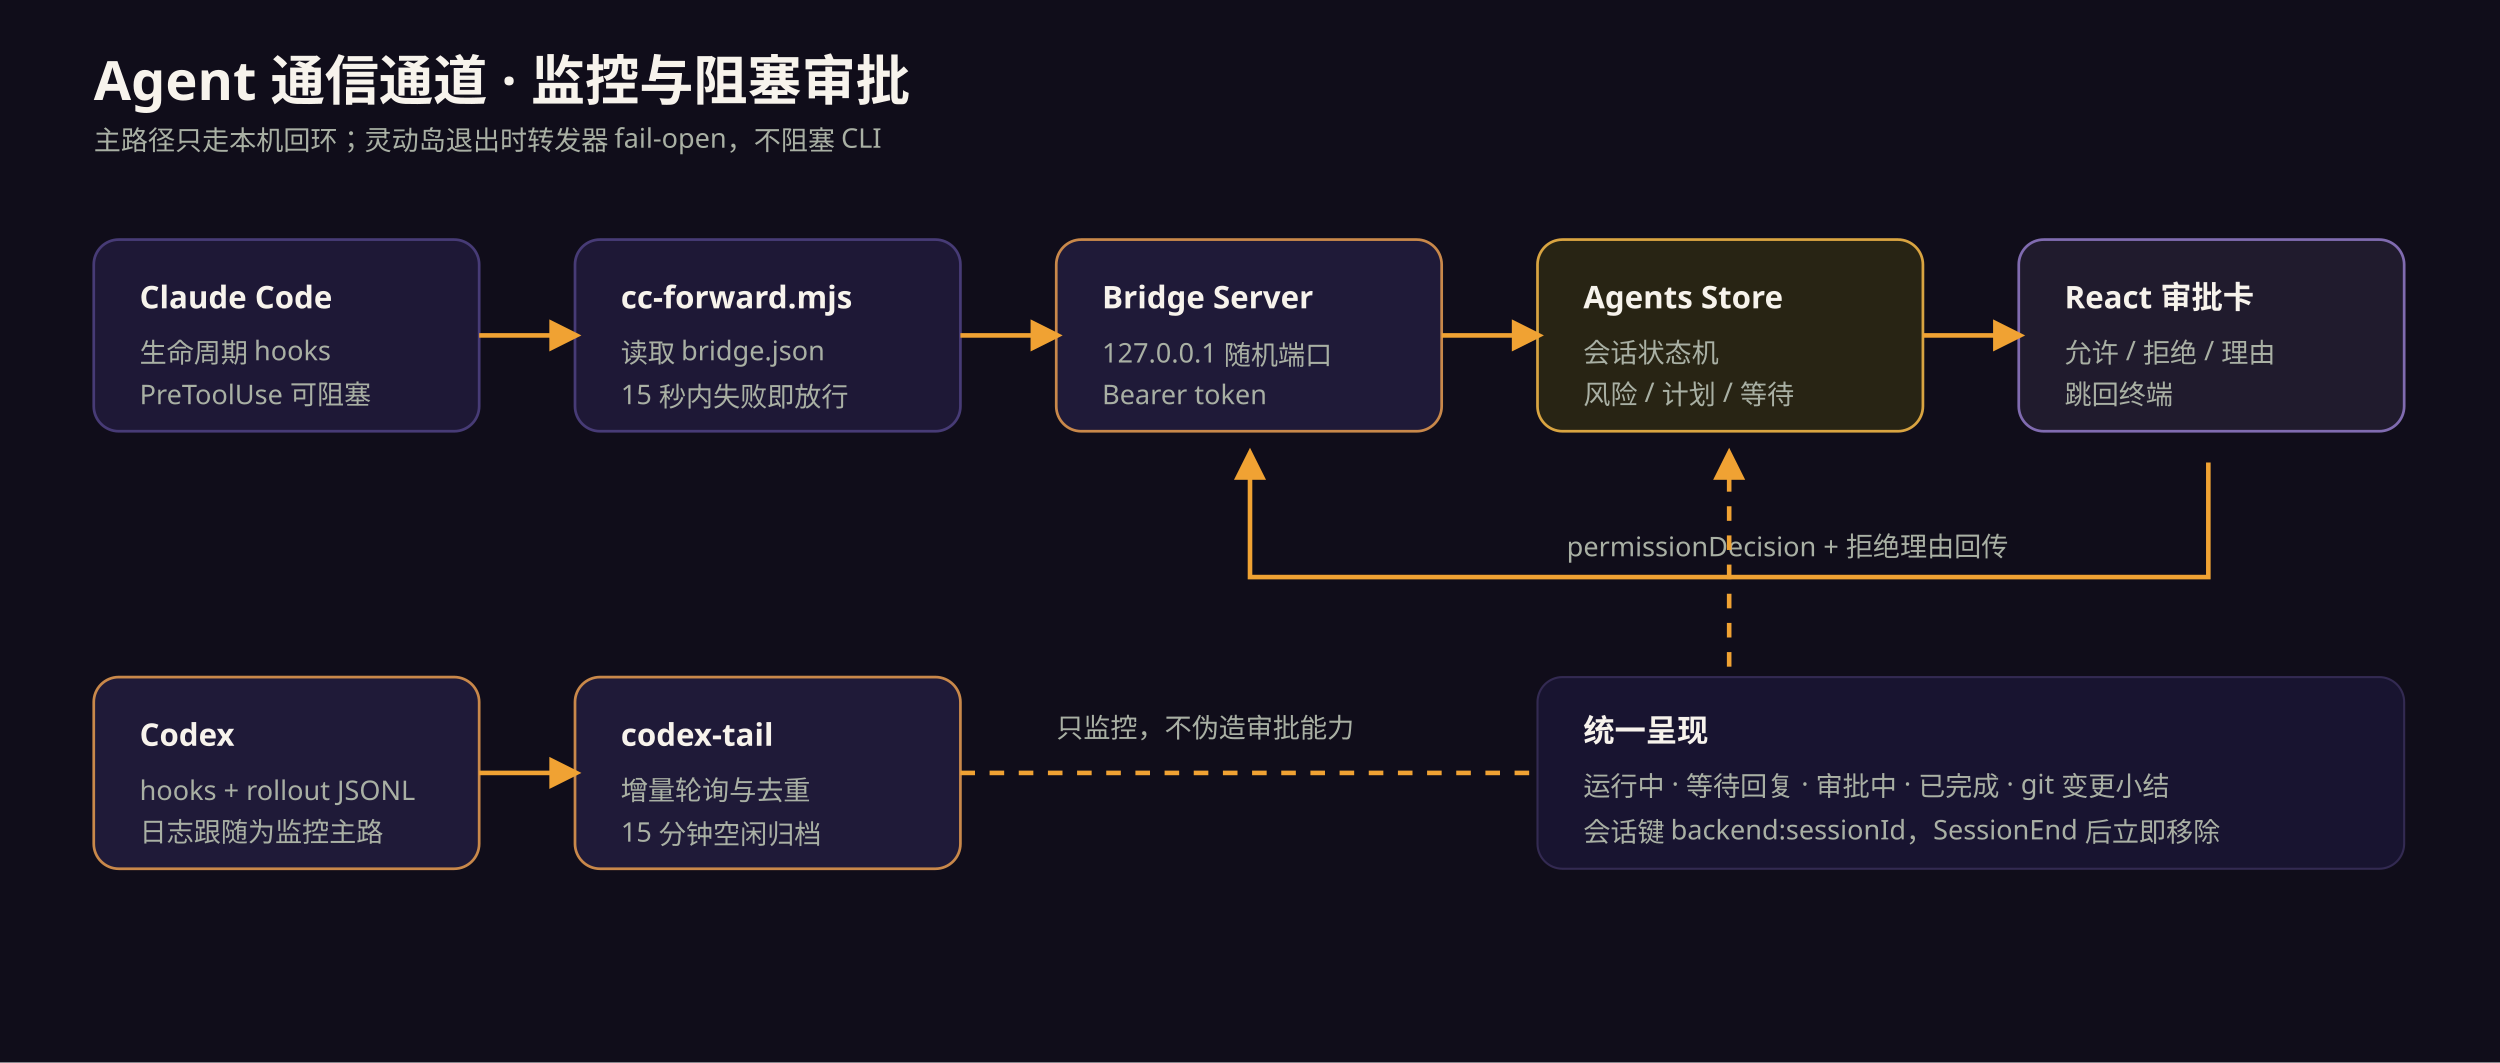
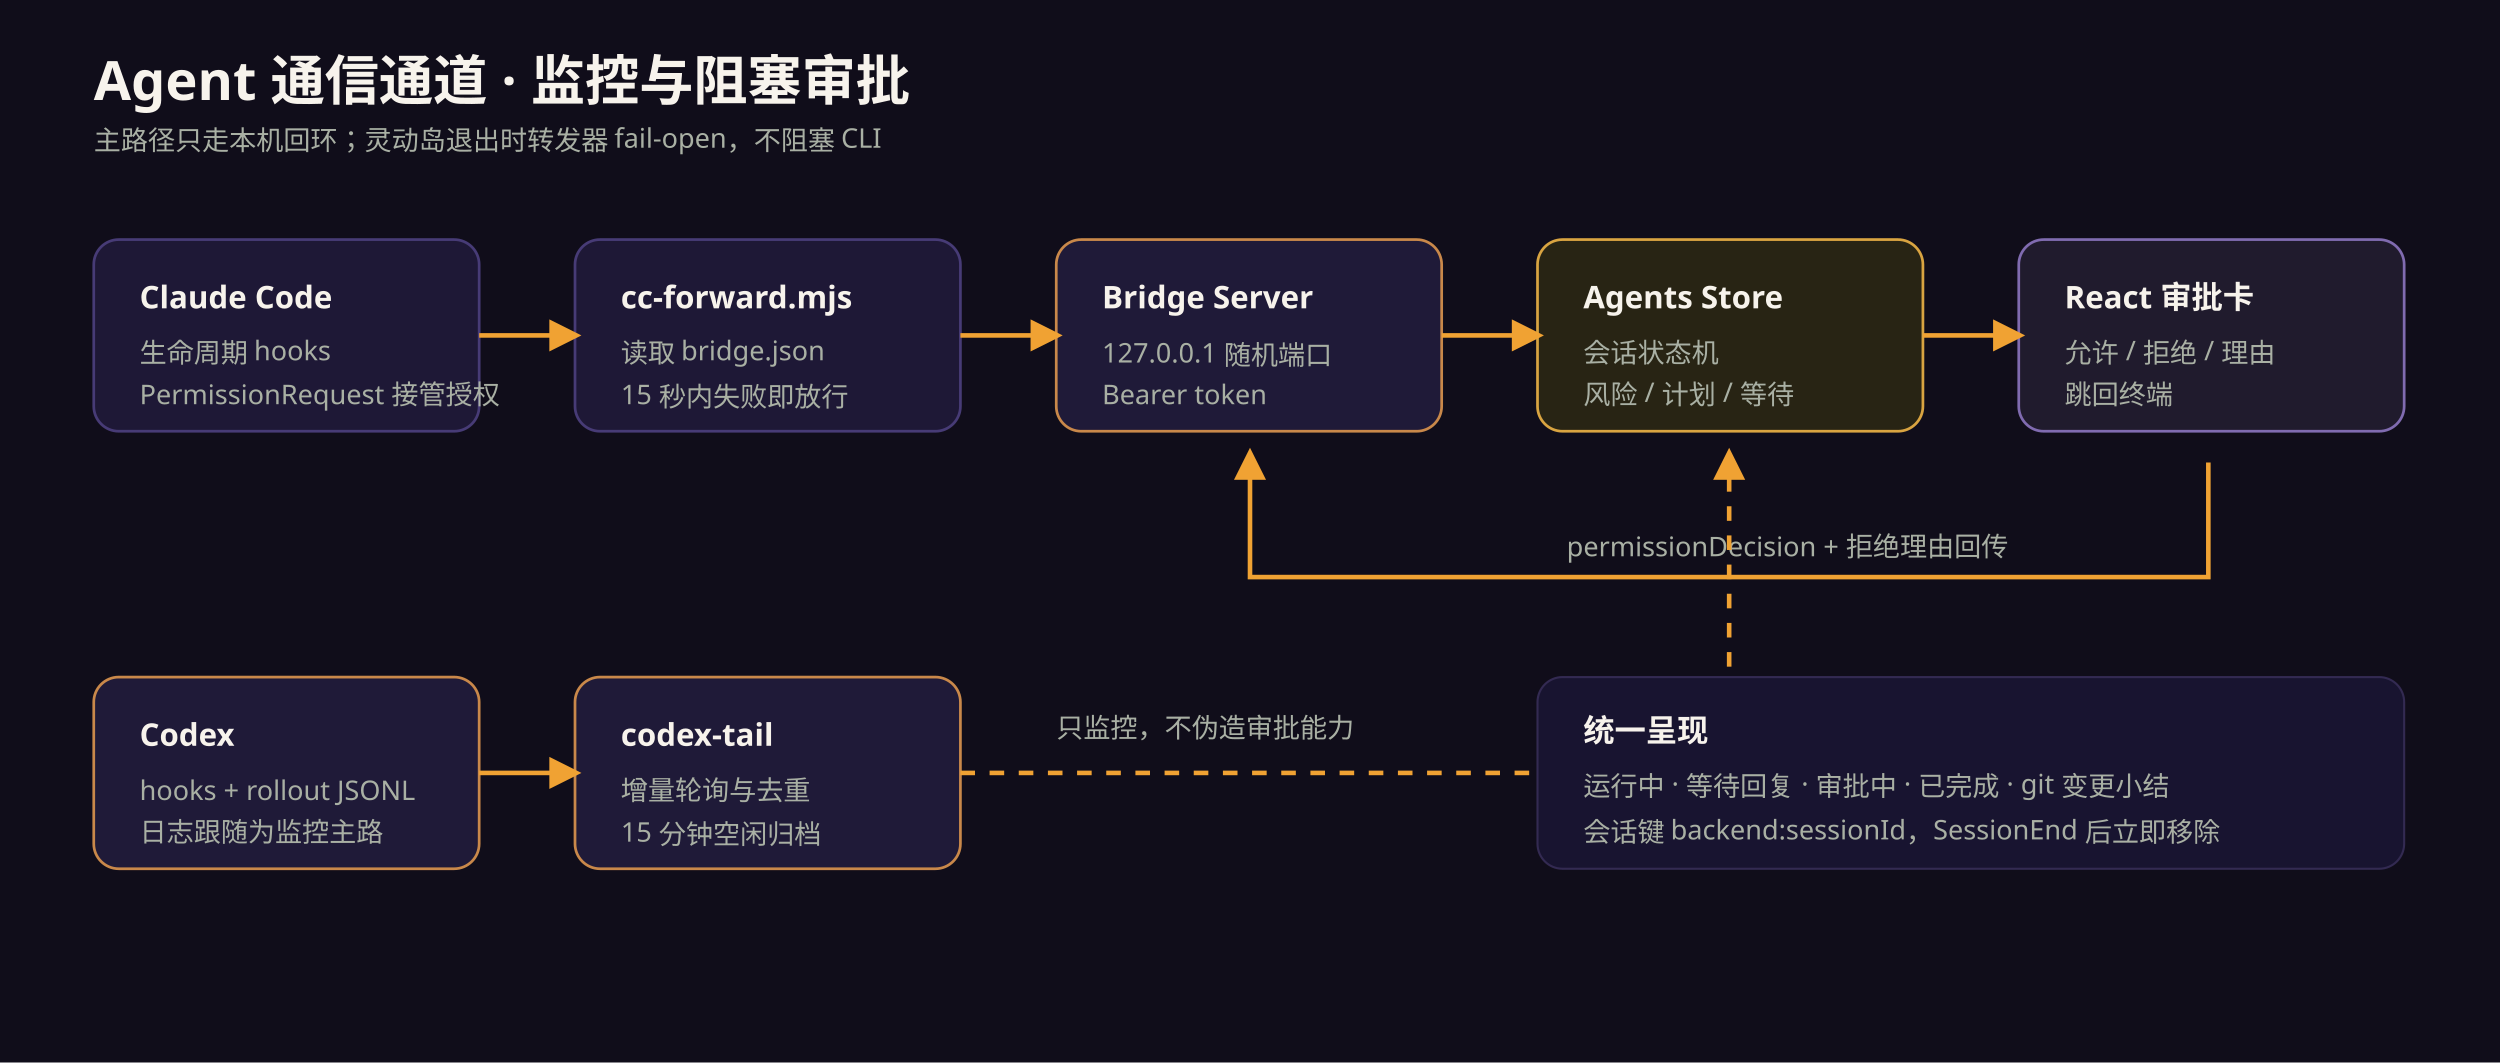
<svg xmlns="http://www.w3.org/2000/svg" width="1200" height="510" viewBox="0 0 1200 510" role="img" aria-labelledby="title desc">
  <defs>
    <marker id="a" viewBox="0 0 10 10" refX="8" refY="5" markerWidth="7" markerHeight="7" orient="auto">
      <path d="M0 0L10 5L0 10Z" fill="#f0a233" />
    </marker>
    <style>.t{font-family:"Segoe UI","Microsoft YaHei",sans-serif;fill:#f7f3ec}.m{fill:#a9b0a4}.h{font-size:26px;font-weight:750}.l{font-size:15px;font-weight:650}.s{font-size:13px}.b{rx:12;stroke-width:1.3}.p{fill:none;stroke:#f0a233;stroke-width:2.2;marker-end:url(#a)}.dash{stroke-dasharray:7 7}</style>
  </defs>
  <rect width="1200" height="510" fill="#100d1a" />
  <text class="t h" x="45" y="48">Agent 通信通道 · 监控与阻塞审批</text>
  <text class="t m s" x="45" y="72">主路径只走本机回环；灵动岛退出时转发器 fail-open，不阻塞 CLI</text>
  <rect class="b" x="45" y="115" width="185" height="92" fill="#1e1836" stroke="#473b76" />
  <text class="t l" x="67" y="148">Claude Code</text>
  <text class="t m s" x="67" y="174">生命周期 hooks</text>
-   <text class="t m s" x="67" y="194">PreToolUse 可阻塞</text>
+   <text class="t m s" x="67" y="194">PermissionRequest 接管授权</text>
  <rect class="b" x="276" y="115" width="185" height="92" fill="#1e1836" stroke="#473b76" />
  <text class="t l" x="298" y="148">cc-forward.mjs</text>
  <text class="t m s" x="298" y="174">读取 bridge.json</text>
  <text class="t m s" x="298" y="194">15 秒内失败即放行</text>
  <rect class="b" x="507" y="115" width="185" height="92" fill="#1f1a38" stroke="#c9884a" />
  <text class="t l" x="529" y="148">Bridge Server</text>
  <text class="t m s" x="529" y="174">127.0.0.1 随机端口</text>
  <text class="t m s" x="529" y="194">Bearer token</text>
  <rect class="b" x="738" y="115" width="185" height="92" fill="#282414" stroke="#d9a441" />
  <text class="t l" x="760" y="148">Agents Store</text>
  <text class="t m s" x="760" y="174">会话状态机</text>
  <text class="t m s" x="760" y="194">风险 / 计划 / 等待</text>
  <rect class="b" x="969" y="115" width="185" height="92" fill="#201b2d" stroke="#806bb0" />
  <text class="t l" x="991" y="148">React 审批卡</text>
  <text class="t m s" x="991" y="174">允许 / 拒绝 / 理由</text>
  <text class="t m s" x="991" y="194">跳回终端</text>
  <path class="p" d="M230 161H276" />
  <path class="p" d="M461 161H507" />
  <path class="p" d="M692 161H738" />
  <path class="p" d="M923 161H969" />
  <path class="p" d="M1060 222V277H600V218" />
  <text class="t m s" x="752" y="267">permissionDecision + 拒绝理由回传</text>
  <rect class="b" x="45" y="325" width="185" height="92" fill="#1f1a38" stroke="#c9884a" />
  <text class="t l" x="67" y="358">Codex</text>
  <text class="t m s" x="67" y="384">hooks + rollout JSONL</text>
  <text class="t m s" x="67" y="404">日志跟随为监控主路</text>
  <rect class="b" x="276" y="325" width="185" height="92" fill="#1f1a38" stroke="#c9884a" />
  <text class="t l" x="298" y="358">codex-tail</text>
  <text class="t m s" x="298" y="384">增量轮询与去重</text>
  <text class="t m s" x="298" y="404">15 分钟空闲归档</text>
  <path class="p" d="M230 371H276" />
  <path class="p dash" d="M461 371H830V218" />
  <text class="t m s" x="507" y="354">只监控，不伪造审批能力</text>
  <rect x="738" y="325" width="416" height="92" rx="12" fill="#181430" stroke="#332a52" />
  <text class="t l" x="760" y="356">统一呈现</text>
  <text class="t m s" x="760" y="382">运行中 · 等待回复 · 审批中 · 已完成 · git 变更小结</text>
  <text class="t m s" x="760" y="404">会话键 backend:sessionId，SessionEnd 后立即移除</text>
</svg>
